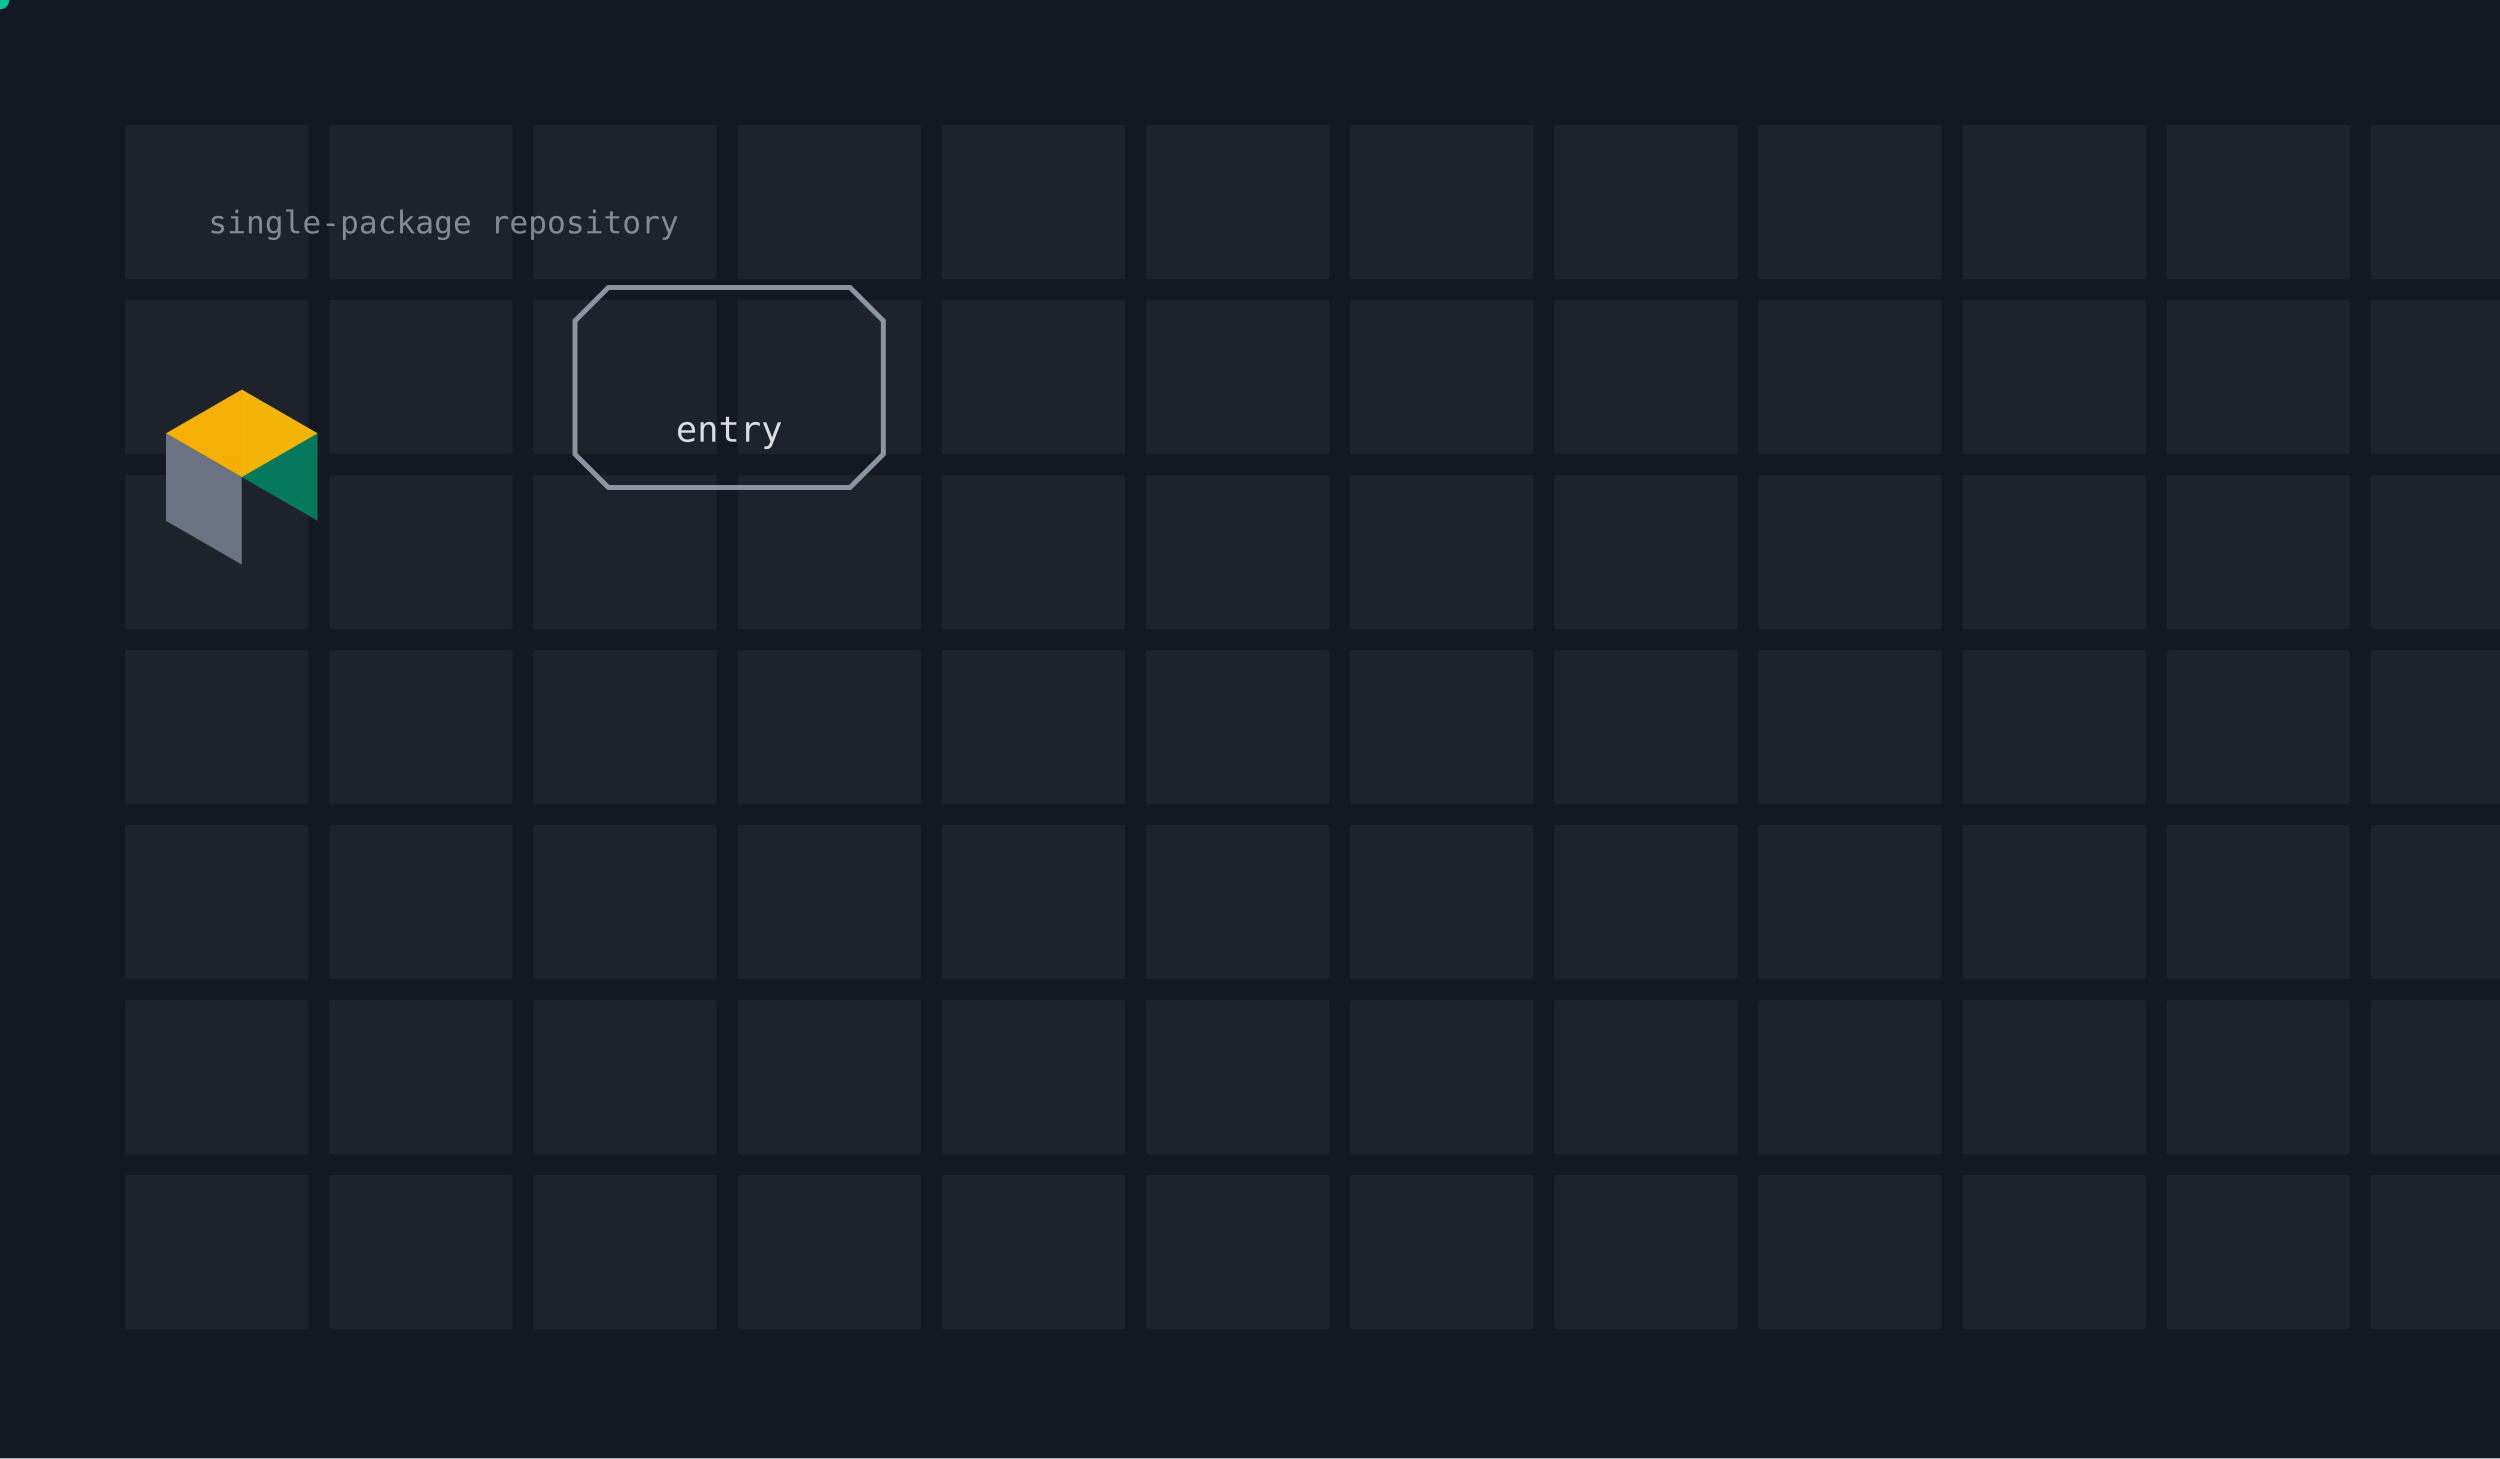
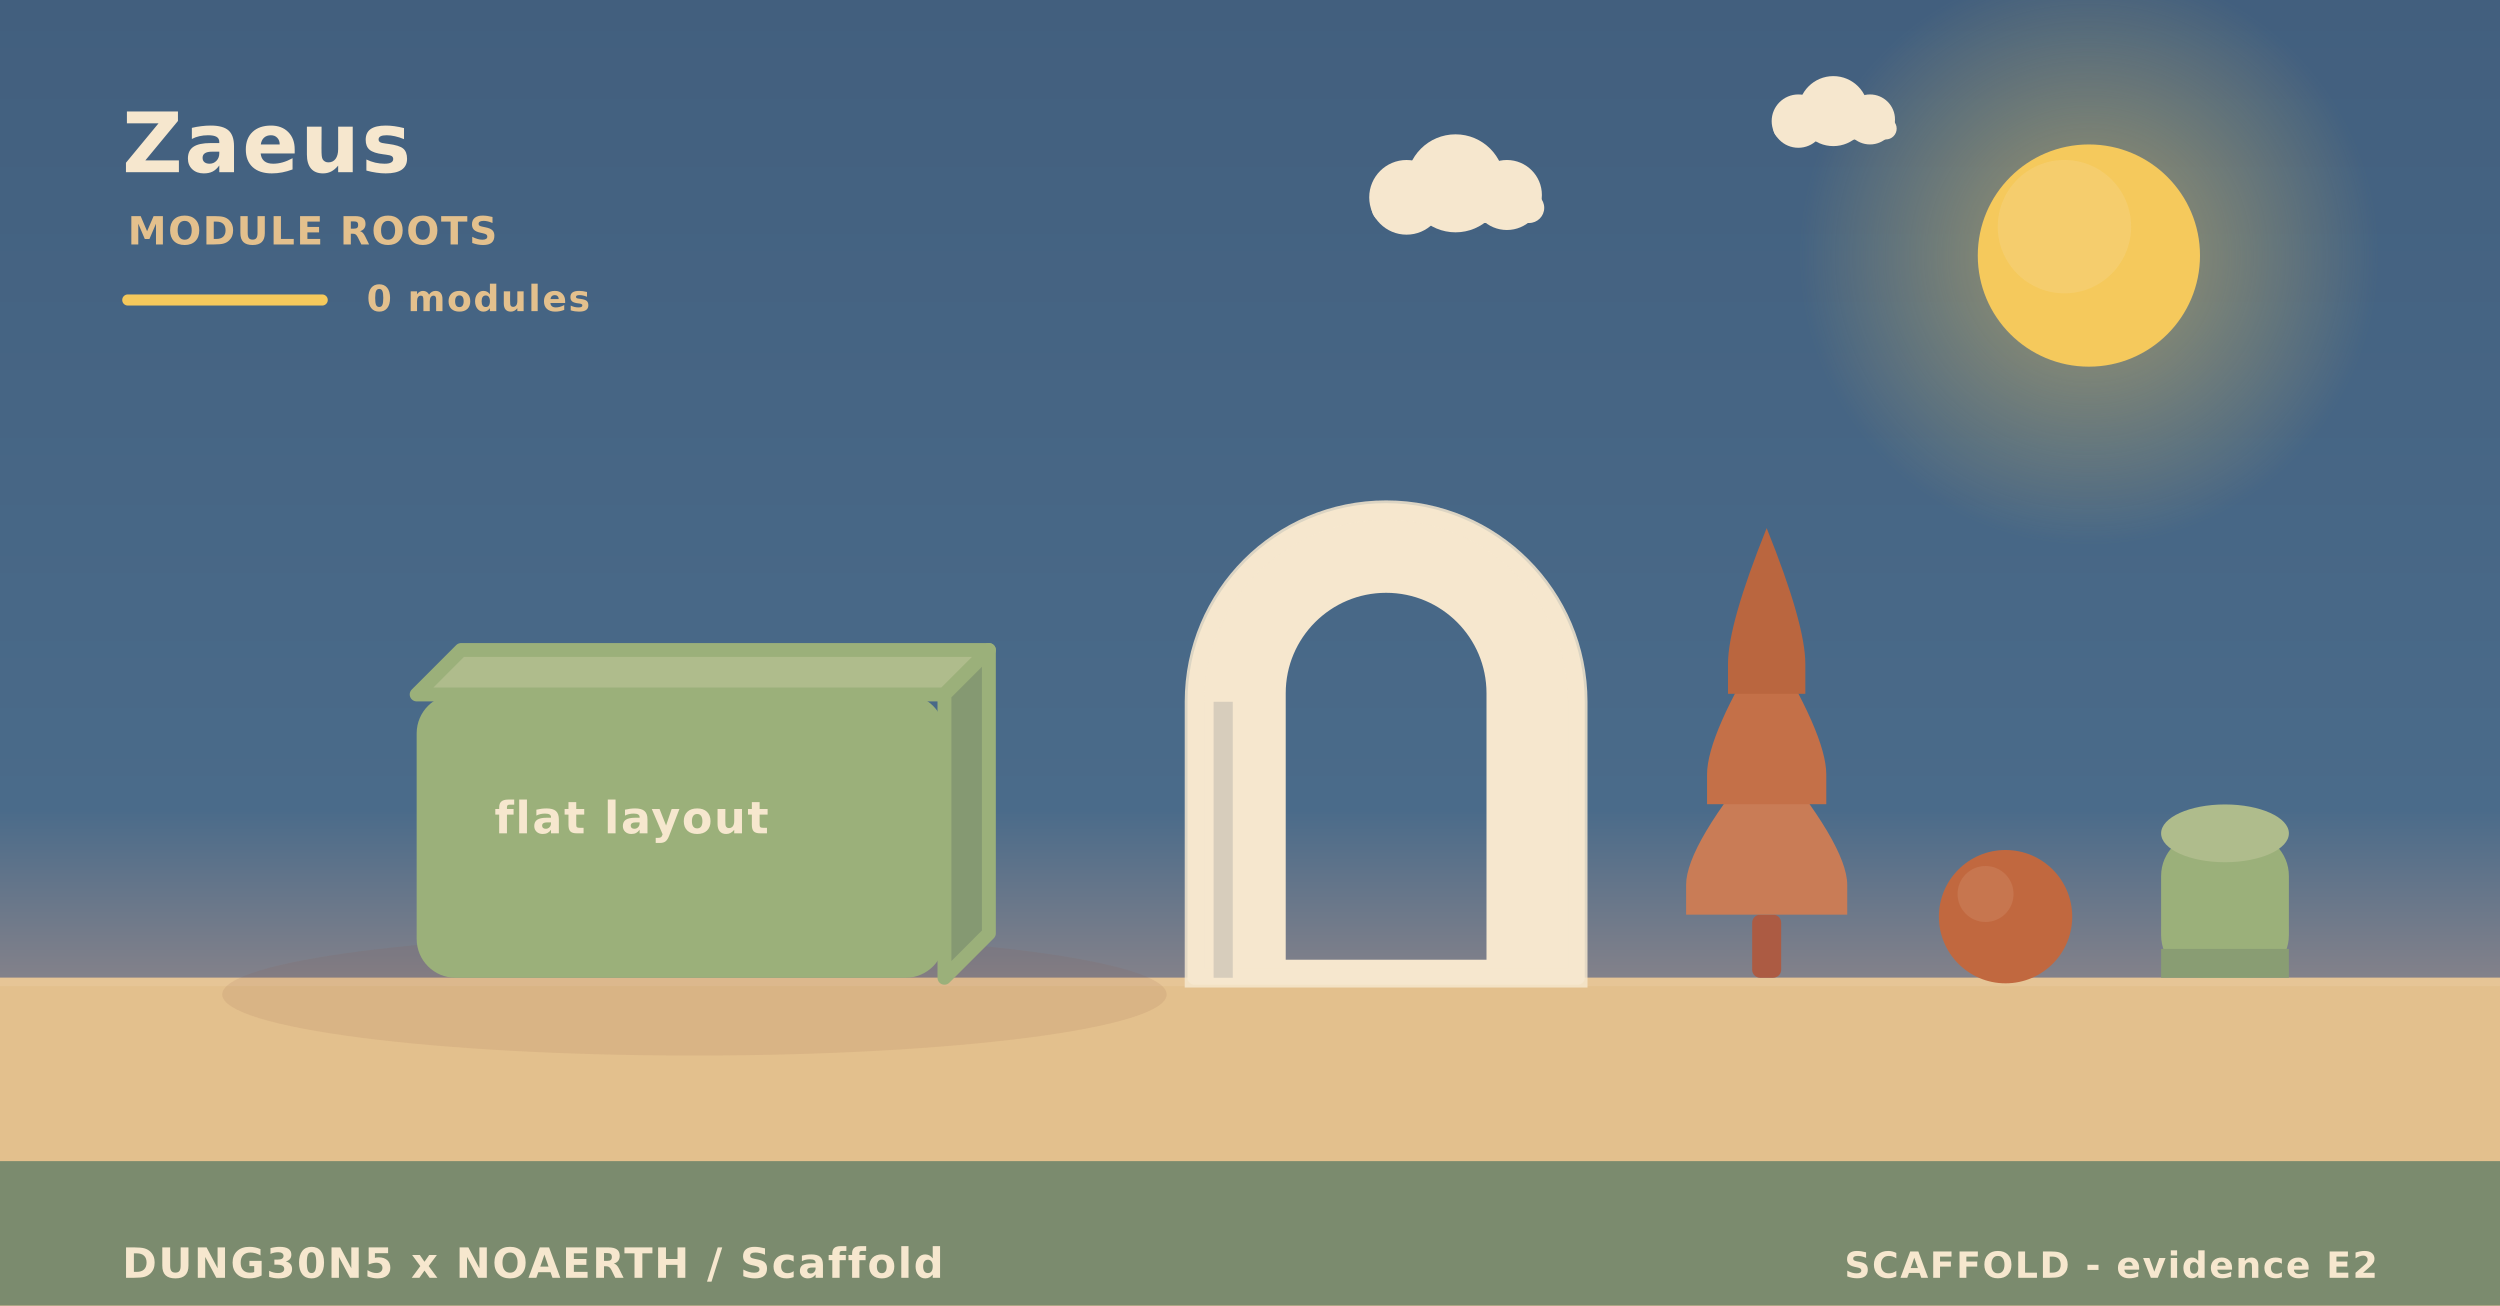
- <svg xmlns="http://www.w3.org/2000/svg" viewBox="0 0 1200 700" width="1200" height="700" role="img" aria-label="Zaeus architecture">
-   <rect width="1200" height="700" fill="#141821" />
-   <defs>
-     <linearGradient id="ga" x1="0" y1="0" x2="1" y2="1">
-       <stop offset="0%" stop-color="#ffb703" />
-       <stop offset="100%" stop-color="#8d99ae" />
-     </linearGradient>
-   </defs>
-   <rect x="60.00" y="60.00" width="88.00" height="74.00" rx="1.20" fill="#eef1f6" opacity="0.05" />
-   <rect x="158.00" y="60.00" width="88.00" height="74.00" rx="1.20" fill="#eef1f6" opacity="0.05" />
-   <rect x="256.00" y="60.00" width="88.00" height="74.00" rx="1.20" fill="#eef1f6" opacity="0.05" />
-   <rect x="354.00" y="60.00" width="88.00" height="74.00" rx="1.20" fill="#eef1f6" opacity="0.05" />
-   <rect x="452.00" y="60.00" width="88.00" height="74.00" rx="1.20" fill="#eef1f6" opacity="0.05" />
-   <rect x="550.00" y="60.00" width="88.00" height="74.00" rx="1.20" fill="#eef1f6" opacity="0.05" />
-   <rect x="648.00" y="60.00" width="88.00" height="74.00" rx="1.20" fill="#eef1f6" opacity="0.05" />
-   <rect x="746.00" y="60.00" width="88.00" height="74.00" rx="1.20" fill="#eef1f6" opacity="0.05" />
-   <rect x="844.00" y="60.00" width="88.00" height="74.00" rx="1.20" fill="#eef1f6" opacity="0.05" />
-   <rect x="942.00" y="60.00" width="88.00" height="74.00" rx="1.20" fill="#eef1f6" opacity="0.05" />
-   <rect x="1040.00" y="60.00" width="88.00" height="74.00" rx="1.20" fill="#eef1f6" opacity="0.05" />
-   <rect x="1138.00" y="60.00" width="88.00" height="74.00" rx="1.20" fill="#eef1f6" opacity="0.05" />
-   <rect x="60.00" y="144.00" width="88.00" height="74.00" rx="1.20" fill="#eef1f6" opacity="0.05" />
-   <rect x="158.00" y="144.00" width="88.00" height="74.00" rx="1.20" fill="#eef1f6" opacity="0.05" />
-   <rect x="256.00" y="144.00" width="88.00" height="74.00" rx="1.20" fill="#eef1f6" opacity="0.05" />
-   <rect x="354.00" y="144.00" width="88.00" height="74.00" rx="1.20" fill="#eef1f6" opacity="0.05" />
-   <rect x="452.00" y="144.00" width="88.00" height="74.00" rx="1.20" fill="#eef1f6" opacity="0.05" />
-   <rect x="550.00" y="144.00" width="88.00" height="74.00" rx="1.20" fill="#eef1f6" opacity="0.05" />
-   <rect x="648.00" y="144.00" width="88.00" height="74.00" rx="1.20" fill="#eef1f6" opacity="0.05" />
-   <rect x="746.00" y="144.00" width="88.00" height="74.00" rx="1.20" fill="#eef1f6" opacity="0.05" />
-   <rect x="844.00" y="144.00" width="88.00" height="74.00" rx="1.20" fill="#eef1f6" opacity="0.05" />
-   <rect x="942.00" y="144.00" width="88.00" height="74.00" rx="1.20" fill="#eef1f6" opacity="0.05" />
-   <rect x="1040.00" y="144.00" width="88.00" height="74.00" rx="1.20" fill="#eef1f6" opacity="0.05" />
-   <rect x="1138.00" y="144.00" width="88.00" height="74.00" rx="1.20" fill="#eef1f6" opacity="0.05" />
-   <rect x="60.00" y="228.00" width="88.00" height="74.00" rx="1.20" fill="#eef1f6" opacity="0.05" />
-   <rect x="158.00" y="228.00" width="88.00" height="74.00" rx="1.20" fill="#eef1f6" opacity="0.05" />
-   <rect x="256.00" y="228.00" width="88.00" height="74.00" rx="1.20" fill="#eef1f6" opacity="0.05" />
-   <rect x="354.00" y="228.00" width="88.00" height="74.00" rx="1.20" fill="#eef1f6" opacity="0.05" />
-   <rect x="452.00" y="228.00" width="88.00" height="74.00" rx="1.20" fill="#eef1f6" opacity="0.05" />
-   <rect x="550.00" y="228.00" width="88.00" height="74.00" rx="1.20" fill="#eef1f6" opacity="0.05" />
-   <rect x="648.00" y="228.00" width="88.00" height="74.00" rx="1.20" fill="#eef1f6" opacity="0.05" />
-   <rect x="746.00" y="228.00" width="88.00" height="74.00" rx="1.20" fill="#eef1f6" opacity="0.05" />
-   <rect x="844.00" y="228.00" width="88.00" height="74.00" rx="1.20" fill="#eef1f6" opacity="0.05" />
-   <rect x="942.00" y="228.00" width="88.00" height="74.00" rx="1.20" fill="#eef1f6" opacity="0.05" />
-   <rect x="1040.00" y="228.00" width="88.00" height="74.00" rx="1.20" fill="#eef1f6" opacity="0.05" />
-   <rect x="1138.00" y="228.00" width="88.00" height="74.00" rx="1.20" fill="#eef1f6" opacity="0.05" />
-   <rect x="60.00" y="312.00" width="88.00" height="74.00" rx="1.20" fill="#eef1f6" opacity="0.05" />
-   <rect x="158.00" y="312.00" width="88.00" height="74.00" rx="1.20" fill="#eef1f6" opacity="0.05" />
-   <rect x="256.00" y="312.00" width="88.00" height="74.00" rx="1.20" fill="#eef1f6" opacity="0.05" />
-   <rect x="354.00" y="312.00" width="88.00" height="74.00" rx="1.20" fill="#eef1f6" opacity="0.05" />
-   <rect x="452.00" y="312.00" width="88.00" height="74.00" rx="1.20" fill="#eef1f6" opacity="0.05" />
-   <rect x="550.00" y="312.00" width="88.00" height="74.00" rx="1.20" fill="#eef1f6" opacity="0.05" />
-   <rect x="648.00" y="312.00" width="88.00" height="74.00" rx="1.20" fill="#eef1f6" opacity="0.05" />
-   <rect x="746.00" y="312.00" width="88.00" height="74.00" rx="1.20" fill="#eef1f6" opacity="0.05" />
-   <rect x="844.00" y="312.00" width="88.00" height="74.00" rx="1.20" fill="#eef1f6" opacity="0.05" />
-   <rect x="942.00" y="312.00" width="88.00" height="74.00" rx="1.20" fill="#eef1f6" opacity="0.05" />
-   <rect x="1040.00" y="312.00" width="88.00" height="74.00" rx="1.20" fill="#eef1f6" opacity="0.05" />
-   <rect x="1138.00" y="312.00" width="88.00" height="74.00" rx="1.20" fill="#eef1f6" opacity="0.05" />
-   <rect x="60.00" y="396.00" width="88.00" height="74.00" rx="1.20" fill="#eef1f6" opacity="0.05" />
-   <rect x="158.00" y="396.00" width="88.00" height="74.00" rx="1.20" fill="#eef1f6" opacity="0.05" />
-   <rect x="256.00" y="396.00" width="88.00" height="74.00" rx="1.20" fill="#eef1f6" opacity="0.05" />
-   <rect x="354.00" y="396.00" width="88.00" height="74.00" rx="1.20" fill="#eef1f6" opacity="0.05" />
-   <rect x="452.00" y="396.00" width="88.00" height="74.00" rx="1.20" fill="#eef1f6" opacity="0.05" />
-   <rect x="550.00" y="396.00" width="88.00" height="74.00" rx="1.20" fill="#eef1f6" opacity="0.05" />
-   <rect x="648.00" y="396.00" width="88.00" height="74.00" rx="1.20" fill="#eef1f6" opacity="0.05" />
-   <rect x="746.00" y="396.00" width="88.00" height="74.00" rx="1.20" fill="#eef1f6" opacity="0.05" />
-   <rect x="844.00" y="396.00" width="88.00" height="74.00" rx="1.20" fill="#eef1f6" opacity="0.05" />
-   <rect x="942.00" y="396.00" width="88.00" height="74.00" rx="1.20" fill="#eef1f6" opacity="0.05" />
-   <rect x="1040.00" y="396.00" width="88.00" height="74.00" rx="1.20" fill="#eef1f6" opacity="0.05" />
-   <rect x="1138.00" y="396.00" width="88.00" height="74.00" rx="1.20" fill="#eef1f6" opacity="0.05" />
-   <rect x="60.00" y="480.00" width="88.00" height="74.00" rx="1.20" fill="#eef1f6" opacity="0.05" />
-   <rect x="158.00" y="480.00" width="88.00" height="74.00" rx="1.20" fill="#eef1f6" opacity="0.05" />
-   <rect x="256.00" y="480.00" width="88.00" height="74.00" rx="1.20" fill="#eef1f6" opacity="0.05" />
-   <rect x="354.00" y="480.00" width="88.00" height="74.00" rx="1.20" fill="#eef1f6" opacity="0.05" />
-   <rect x="452.00" y="480.00" width="88.00" height="74.00" rx="1.20" fill="#eef1f6" opacity="0.05" />
-   <rect x="550.00" y="480.00" width="88.00" height="74.00" rx="1.20" fill="#eef1f6" opacity="0.05" />
-   <rect x="648.00" y="480.00" width="88.00" height="74.00" rx="1.20" fill="#eef1f6" opacity="0.05" />
-   <rect x="746.00" y="480.00" width="88.00" height="74.00" rx="1.20" fill="#eef1f6" opacity="0.05" />
-   <rect x="844.00" y="480.00" width="88.00" height="74.00" rx="1.20" fill="#eef1f6" opacity="0.05" />
-   <rect x="942.00" y="480.00" width="88.00" height="74.00" rx="1.20" fill="#eef1f6" opacity="0.05" />
-   <rect x="1040.00" y="480.00" width="88.00" height="74.00" rx="1.20" fill="#eef1f6" opacity="0.05" />
-   <rect x="1138.00" y="480.00" width="88.00" height="74.00" rx="1.20" fill="#eef1f6" opacity="0.05" />
-   <rect x="60.00" y="564.00" width="88.00" height="74.00" rx="1.20" fill="#eef1f6" opacity="0.05" />
-   <rect x="158.00" y="564.00" width="88.00" height="74.00" rx="1.20" fill="#eef1f6" opacity="0.05" />
-   <rect x="256.00" y="564.00" width="88.00" height="74.00" rx="1.20" fill="#eef1f6" opacity="0.05" />
-   <rect x="354.00" y="564.00" width="88.00" height="74.00" rx="1.20" fill="#eef1f6" opacity="0.05" />
-   <rect x="452.00" y="564.00" width="88.00" height="74.00" rx="1.20" fill="#eef1f6" opacity="0.05" />
-   <rect x="550.00" y="564.00" width="88.00" height="74.00" rx="1.20" fill="#eef1f6" opacity="0.05" />
-   <rect x="648.00" y="564.00" width="88.00" height="74.00" rx="1.20" fill="#eef1f6" opacity="0.05" />
-   <rect x="746.00" y="564.00" width="88.00" height="74.00" rx="1.20" fill="#eef1f6" opacity="0.05" />
-   <rect x="844.00" y="564.00" width="88.00" height="74.00" rx="1.20" fill="#eef1f6" opacity="0.05" />
-   <rect x="942.00" y="564.00" width="88.00" height="74.00" rx="1.20" fill="#eef1f6" opacity="0.05" />
-   <rect x="1040.00" y="564.00" width="88.00" height="74.00" rx="1.20" fill="#eef1f6" opacity="0.05" />
-   <rect x="1138.00" y="564.00" width="88.00" height="74.00" rx="1.20" fill="#eef1f6" opacity="0.05" />
-   <path d="M292.00,138.00 H408.00 L424.00,154.00 V218.00 L408.00,234.00 H292.00 L276.00,218.00 V154.00 Z" fill="none" stroke="rgba(255,183,3,0.550)" stroke-width="1.80" opacity="0.90" />
-   <polygon points="116.05,229.00 152.42,250.00 152.42,208.00 116.05,187.00" fill="#037c5d" opacity="0.95" />
-   <polygon points="79.67,250.00 116.05,271.00 116.05,229.00 79.67,208.00" fill="#6e7788" opacity="0.95" />
-   <polygon points="116.05,187.00 152.42,208.00 116.05,229.00 79.67,208.00" fill="#ffb703" opacity="0.95" />
-   <text x="350" y="212" font-family="ui-monospace,Menlo,monospace" font-size="17" fill="rgba(238,241,246,0.900)" text-anchor="middle">entry</text>
+ <svg xmlns="http://www.w3.org/2000/svg" width="900" height="470" viewBox="0 0 900 470" role="img" aria-label="Zaeus - how it is built">
+   <linearGradient id="skya" x1="0" y1="0" x2="0" y2="1">
+     <stop offset="0" stop-color="#425f7e" />
+     <stop offset="0.62" stop-color="#4a6b8a" />
+     <stop offset="1" stop-color="#f3ad8a" />
+   </linearGradient>
+   <rect width="900" height="470" fill="url(#skya)" />
+   <radialGradient id="suna">
+     <stop offset="0.35" stop-color="#f5c95c" stop-opacity="0.34" />
+     <stop offset="1" stop-color="#f5c95c" stop-opacity="0" />
+   </radialGradient>
+   <circle cx="752" cy="92" r="104" fill="url(#suna)" />
+   <circle cx="752" cy="92" r="40" fill="#f5c95c" />
+   <circle cx="743.2" cy="81.6" r="24" fill="#f5d27e" opacity="0.5" />
  <g>
-     <path d="M292.00,138.00 H408.00 L424.00,154.00 V218.00 L408.00,234.00 H292.00 L276.00,218.00 V154.00 Z" fill="none" stroke="#8d99ae" stroke-width="2.40" opacity="0.90" />
-     <animate attributeName="opacity" values="0.25;1.0;0.25" dur="18.3s" begin="0.0s" repeatCount="indefinite" />
+     <circle cx="524" cy="66" r="17.64" fill="#f6e7ce" />
+     <circle cx="506.36" cy="71.04" r="13.44" fill="#f6e7ce" />
+     <circle cx="542.48" cy="70.2" r="12.6" fill="#f6e7ce" />
+     <rect x="493.76" y="69.36" width="62.16" height="10.92" rx="5.46" fill="#f6e7ce" />
+     <animateTransform attributeName="transform" type="translate" values="0 0;24 0;0 0" dur="36s" begin="0s" repeatCount="indefinite" />
  </g>
-   <g opacity="0.9">
-     <circle cx="0.00" cy="0.00" r="4.50" fill="#06d6a0" opacity="1.00" />
-     <animateTransform attributeName="transform" type="translate" values="350.00,184.00 350.00,184.00" dur="6.1s" begin="0.0s" repeatCount="indefinite" />
-     <animateTransform attributeName="transform" type="translate" values="350.00,184.00 350.00,184.00" dur="6.1s" begin="3.05s" repeatCount="indefinite" />
+   <g>
+     <circle cx="660" cy="40" r="12.6" fill="#f6e7ce" />
+     <circle cx="647.4" cy="43.6" r="9.6" fill="#f6e7ce" />
+     <circle cx="673.2" cy="43" r="9" fill="#f6e7ce" />
+     <rect x="638.4" y="42.4" width="44.4" height="7.8" rx="3.9" fill="#f6e7ce" />
+     <animateTransform attributeName="transform" type="translate" values="0 0;-18 0;0 0" dur="46s" begin="3s" repeatCount="indefinite" />
  </g>
-   <text x="100" y="112" font-family="ui-monospace,Menlo,monospace" font-size="15" fill="rgba(238,241,246,0.500)">single-package repository</text>
+   <rect x="0" y="352" width="900" height="118" fill="#e3c08d" />
+   <rect x="0" y="352" width="900" height="3" fill="#e6c596" />
+   <text x="44" y="62" font-family="Verdana,DejaVu Sans,sans-serif" font-size="30" font-weight="700" letter-spacing="0.6" fill="#f6e7ce" text-anchor="start">Zaeus</text>
+   <text x="46" y="88" font-family="Verdana,DejaVu Sans,sans-serif" font-size="14" font-weight="700" letter-spacing="0.6" fill="#e3c08d" text-anchor="start">MODULE ROOTS</text>
+   <rect x="44" y="106" width="74" height="4" rx="2" fill="#f5c95c" />
+   <text x="132" y="112" font-family="Verdana,DejaVu Sans,sans-serif" font-size="13" font-weight="700" letter-spacing="0.6" fill="#e3c08d" text-anchor="start">0 modules</text>
+   <ellipse cx="250" cy="358" rx="170" ry="22" fill="rgba(138,90,68,0.11)" />
+   <path d="M150,250 L340,250 L356,234 L166,234 Z" fill="#afbc8c" stroke="#9bb07a" stroke-width="5" stroke-linejoin="round" />
+   <path d="M340,250 L356,234 L356,336 L340,352 Z" fill="#859972" stroke="#9bb07a" stroke-width="5" stroke-linejoin="round" />
+   <rect x="150" y="250" width="190" height="102" rx="14" fill="#9bb07a" />
+   <text x="178" y="300" font-family="Verdana,DejaVu Sans,sans-serif" font-size="16" font-weight="700" letter-spacing="0.6" fill="#f6e7ce" text-anchor="start">flat layout</text>
+   <path d="M430,352 L430,252.64 A69,69 0 0 1 568,252.64 L568,352 Z M460.36,348 L460.36,249.55 A38.64,38.64 0 0 1 537.64,249.55 L537.64,348 Z" fill="#f6e7ce" fill-rule="evenodd" stroke="#f6e7ce" stroke-width="5" stroke-linejoin="round" />
+   <path d="M430,352 L430,252.64 A69,69 0 0 1 568,252.64 L568,352 Z" fill="none" stroke="#f6e7ce" stroke-width="7" stroke-linecap="round" opacity="0.85" />
+   <rect x="436.9" y="252.64" width="6.9" height="99.36" fill="#d7cdbc" />
+   <rect x="630.78" y="329.28" width="10.44" height="22.72" rx="2.9" fill="#ac5b43" />
+   <path d="M636,269.64 Q607,304.23 607,318.54 Q607,329.28 607,329.28 L665,329.28 Q665,329.28 665,318.54 Q665,304.23 636,269.64 Z" fill="#c97c56" />
+   <path d="M636,229.88 Q614.54,264.47 614.54,278.78 Q614.54,289.52 614.54,289.52 L657.46,289.52 Q657.46,289.52 657.46,278.78 Q657.46,264.47 636,229.88 Z" fill="#c47048" />
+   <path d="M636,190.12 Q622.08,224.71 622.08,239.02 Q622.08,249.76 622.08,249.76 L649.92,249.76 Q649.92,249.76 649.92,239.02 Q649.92,224.71 636,190.12 Z" fill="#ba663f" />
+   <circle cx="722" cy="330" r="24" fill="#c1683f" />
+   <circle cx="714.8" cy="321.84" r="10.08" fill="#cc815c" opacity="0.55" />
+   <rect x="778" y="300" width="46" height="52" rx="15.33" fill="#9bb07a" />
+   <ellipse cx="801" cy="300" rx="23" ry="10.4" fill="#afbc8c" />
+   <rect x="778" y="341.6" width="46" height="10.4" fill="#899d73" />
+   <rect x="0" y="418" width="900" height="52" rx="0" fill="#75886c" opacity="0.94" />
+   <text x="44" y="460" font-family="Verdana,DejaVu Sans,sans-serif" font-size="15" font-weight="700" letter-spacing="0.6" fill="#f6e7ce" text-anchor="start">DUNG30N5 x NOAERTH  /  Scaffold</text>
+   <text x="856" y="460" font-family="Verdana,DejaVu Sans,sans-serif" font-size="13" font-weight="700" letter-spacing="0.6" fill="#f6e7ce" text-anchor="end">SCAFFOLD  -  evidence E2</text>
</svg>
